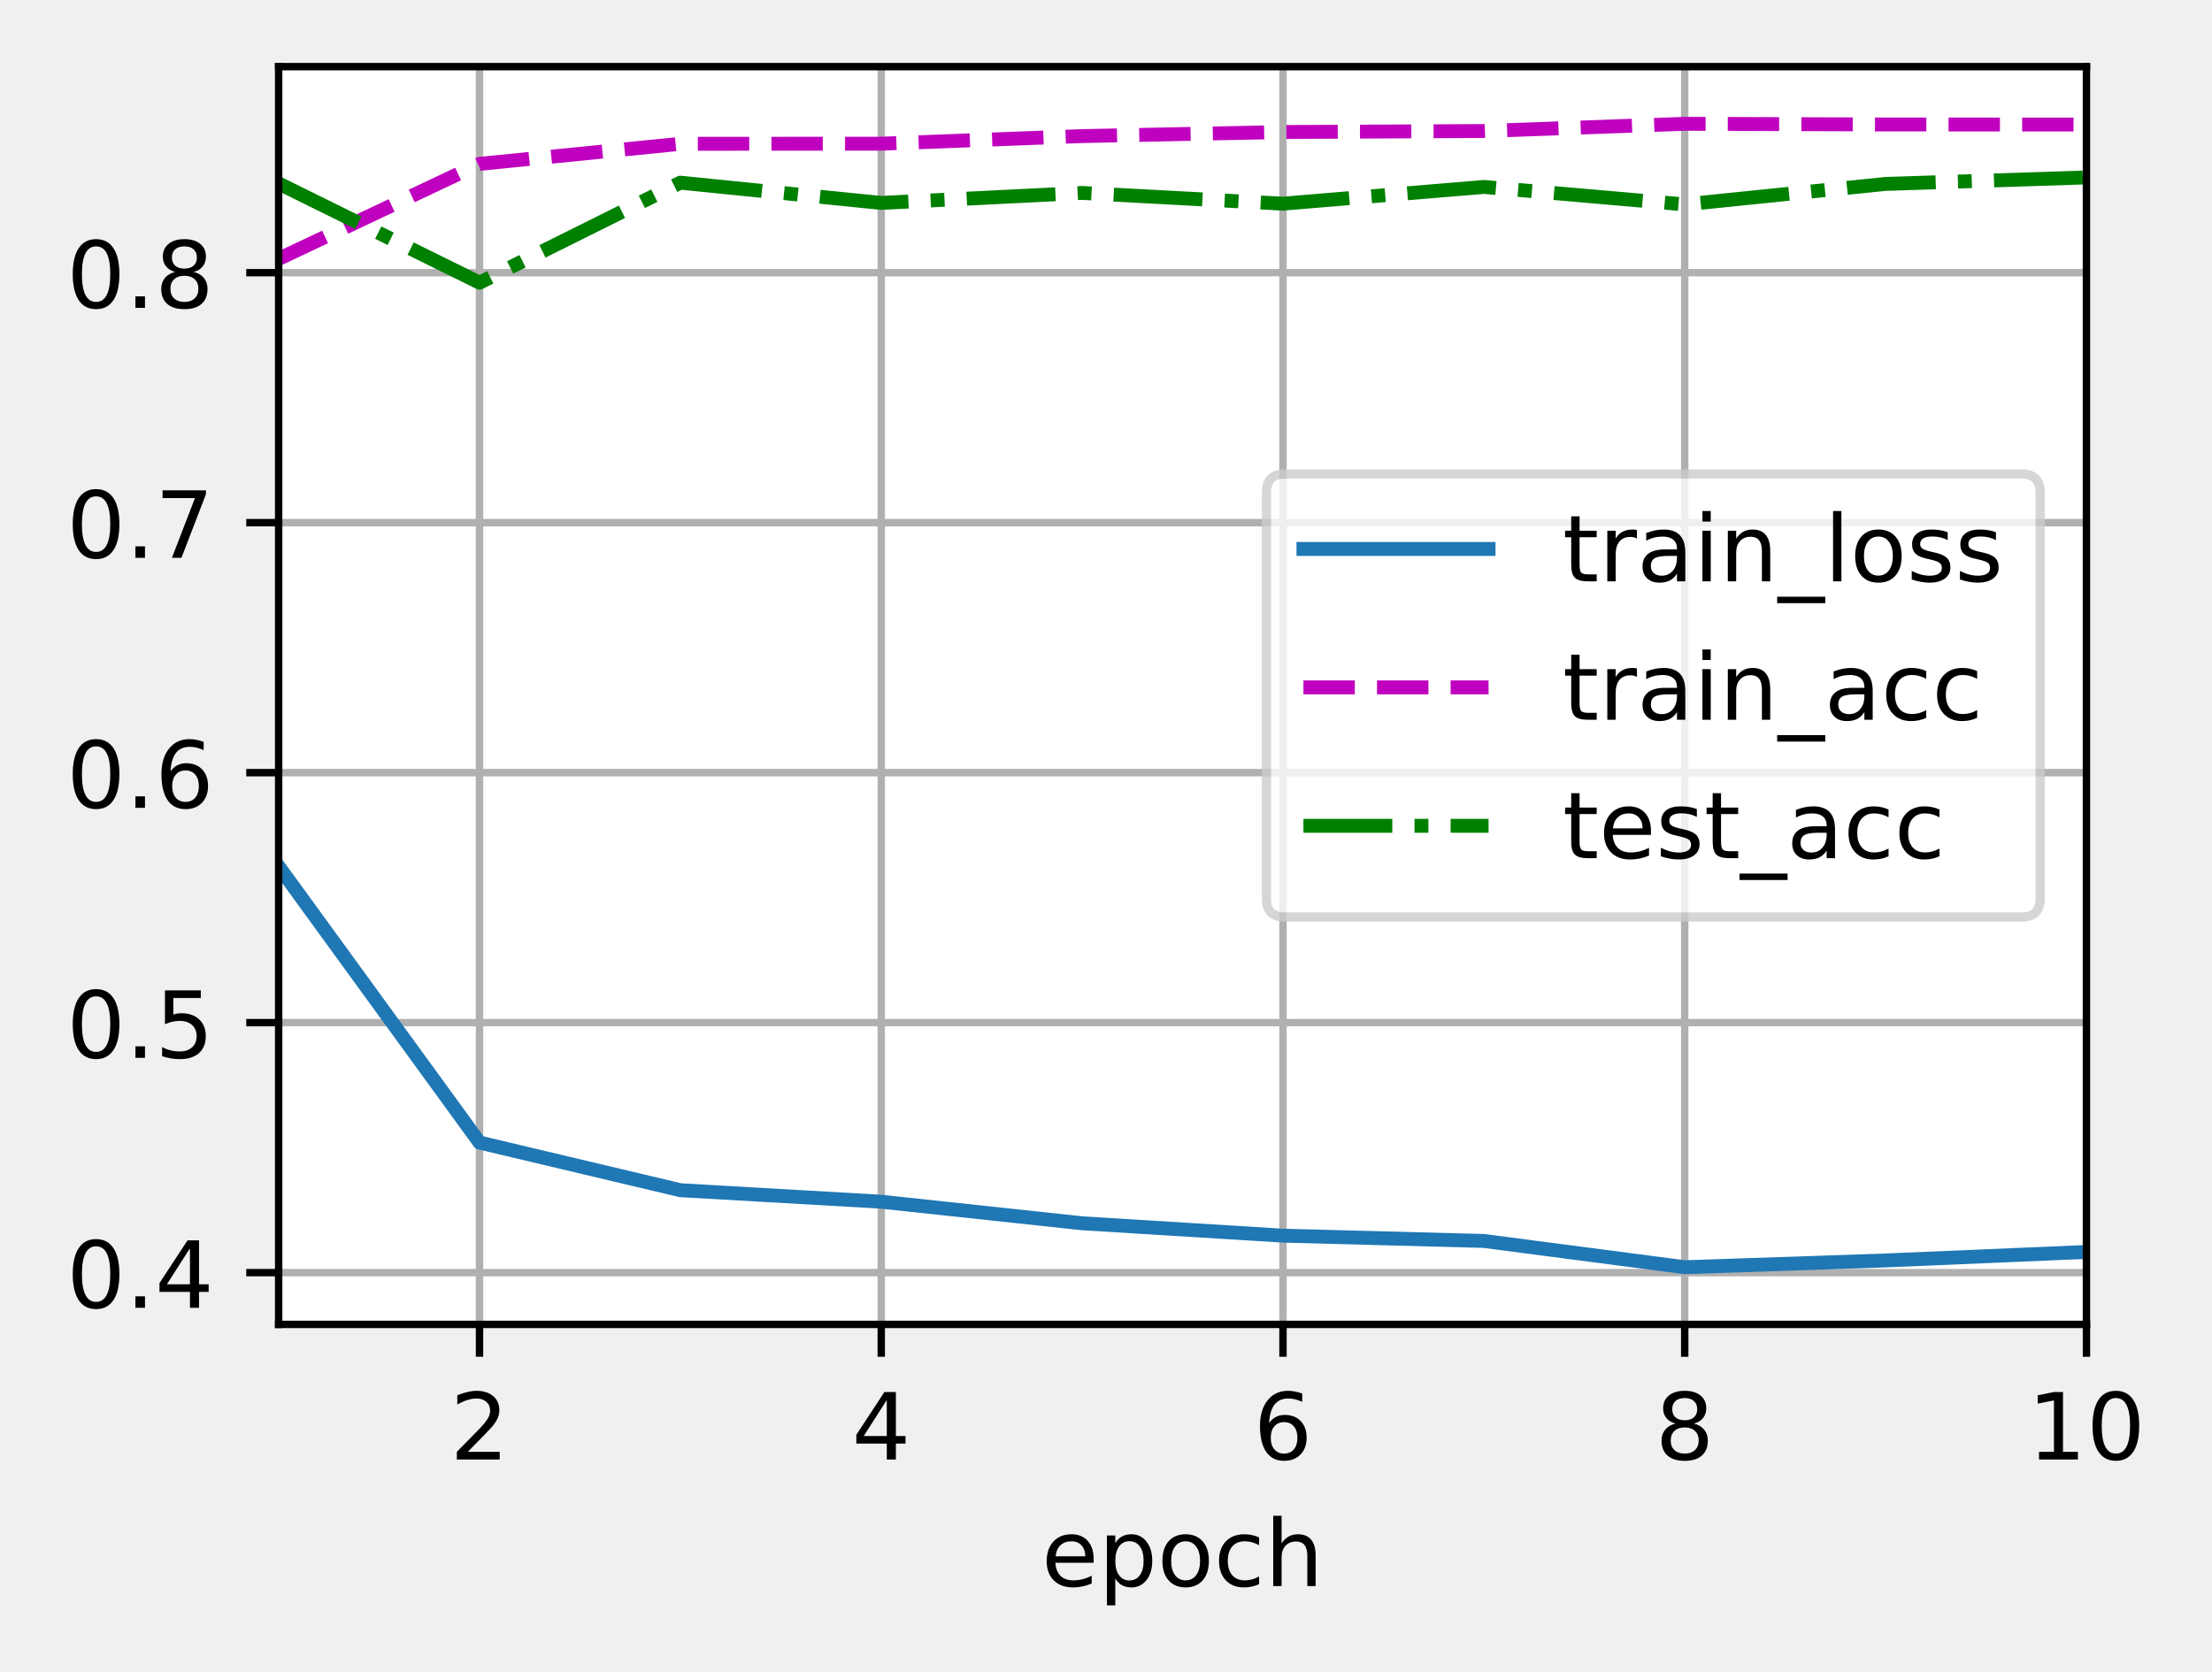
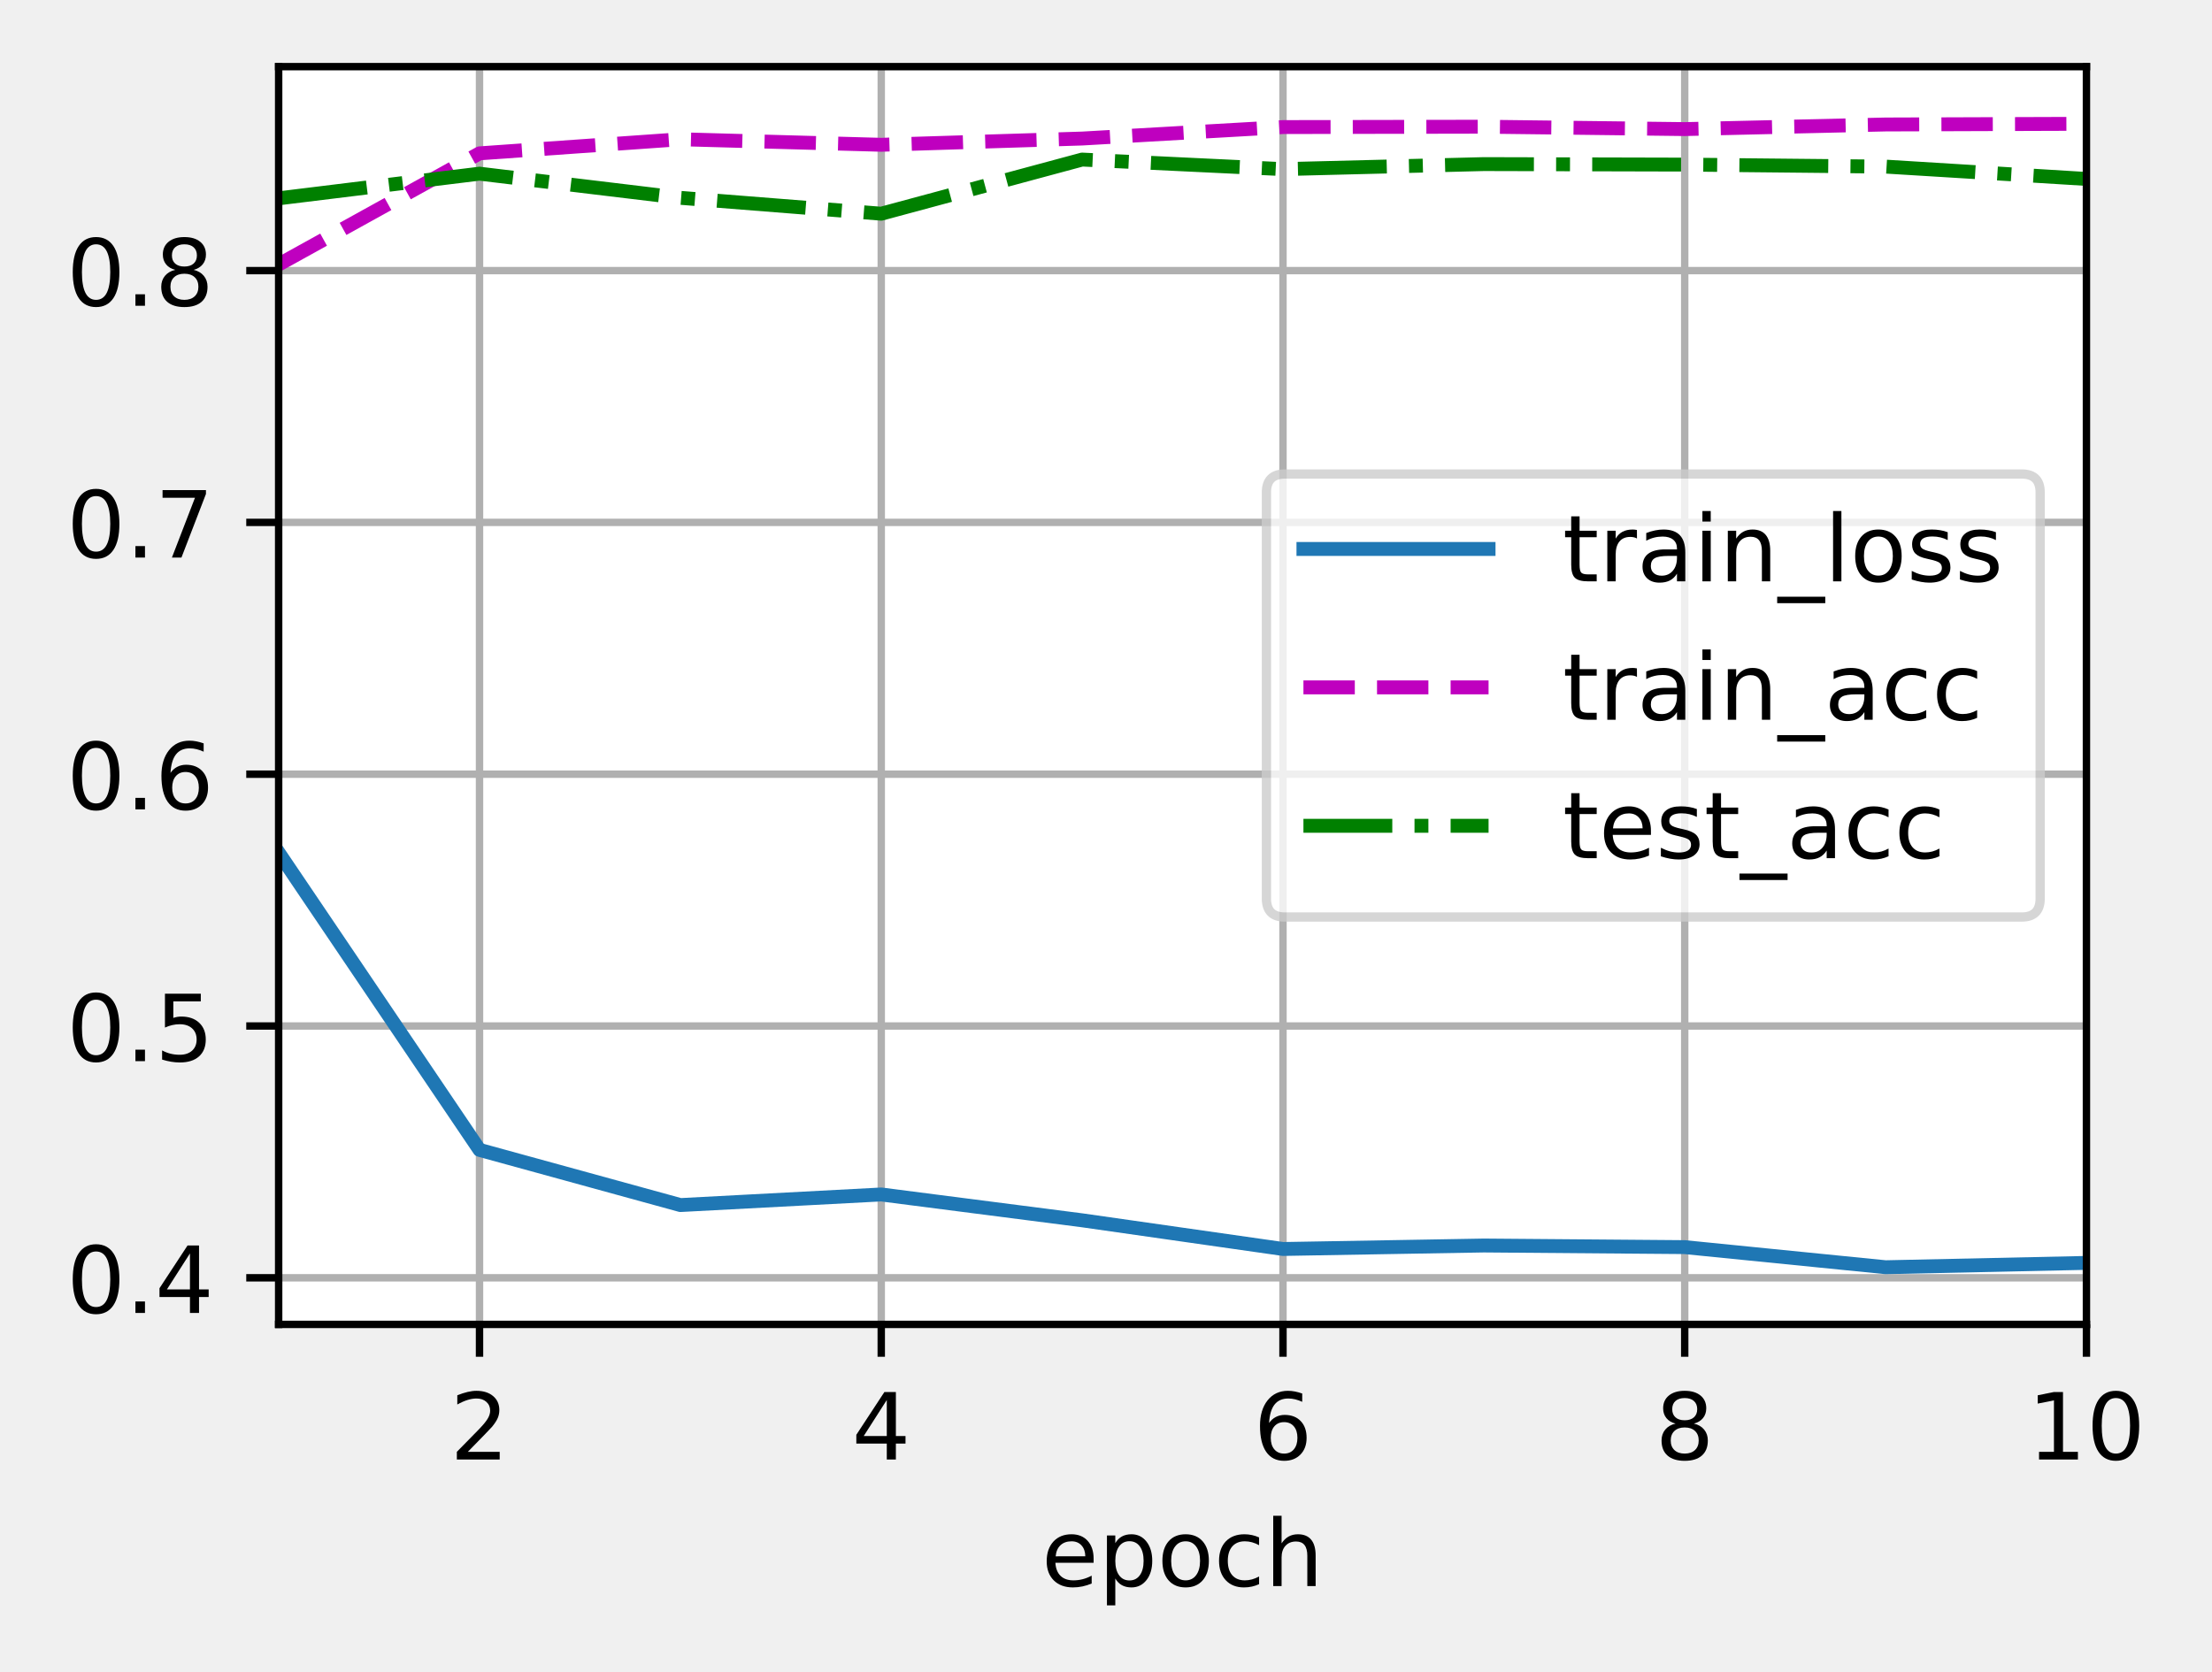
<svg xmlns="http://www.w3.org/2000/svg" xmlns:xlink="http://www.w3.org/1999/xlink" height="180.656pt" version="1.1" viewBox="0 0 238.966 180.656" width="238.966pt">
  <defs>
    <style type="text/css">
*{stroke-linecap:butt;stroke-linejoin:round;}
  </style>
  </defs>
  <g id="figure_1">
    <g id="patch_1">
      <path d="M 0 180.656  L 238.966 180.656  L 238.966 0  L 0 0  z " style="fill:none;" />
    </g>
    <g id="axes_1">
      <g id="patch_2">
        <path d="M 30.103 143.1  L 225.403 143.1  L 225.403 7.2  L 30.103 7.2  z " style="fill:#ffffff;" />
      </g>
      <g id="matplotlib.axis_1">
        <g id="xtick_1">
          <g id="line2d_1">
-             <path clip-path="url(#pd7b9753474)" d="M 51.803 143.1  L 51.803 7.2  " style="fill:none;stroke:#b0b0b0;stroke-linecap:square;stroke-width:0.8;" />
+             <path clip-path="url(#p134ee7693a)" d="M 51.803 143.1  L 51.803 7.2  " style="fill:none;stroke:#b0b0b0;stroke-linecap:square;stroke-width:0.8;" />
          </g>
          <g id="line2d_2">
            <defs>
-               <path d="M 0 0  L 0 3.5  " id="mfb18fab36f" style="stroke:#000000;stroke-width:0.8;" />
-             </defs>
-             <g>
-               <use style="stroke:#000000;stroke-width:0.8;" x="51.803" xlink:href="#mfb18fab36f" y="143.1" />
+               <path d="M 0 0  L 0 3.5  " id="mca62040d2a" style="stroke:#000000;stroke-width:0.8;" />
+             </defs>
+             <g>
+               <use style="stroke:#000000;stroke-width:0.8;" x="51.803" xlink:href="#mca62040d2a" y="143.1" />
            </g>
          </g>
          <g id="text_1">
            <defs>
              <path d="M 19.188 8.297  L 53.609 8.297  L 53.609 0  L 7.328 0  L 7.328 8.297  Q 12.938 14.109 22.625 23.891  Q 32.328 33.688 34.812 36.531  Q 39.547 41.844 41.422 45.531  Q 43.312 49.219 43.312 52.781  Q 43.312 58.594 39.234 62.25  Q 35.156 65.922 28.609 65.922  Q 23.969 65.922 18.812 64.312  Q 13.672 62.703 7.812 59.422  L 7.812 69.391  Q 13.766 71.781 18.938 73  Q 24.125 74.219 28.422 74.219  Q 39.75 74.219 46.484 68.547  Q 53.219 62.891 53.219 53.422  Q 53.219 48.922 51.531 44.891  Q 49.859 40.875 45.406 35.406  Q 44.188 33.984 37.641 27.219  Q 31.109 20.453 19.188 8.297  z " id="DejaVuSans-50" />
            </defs>
            <g transform="translate(48.62188 157.6984)scale(0.1 -0.1)">
              <use xlink:href="#DejaVuSans-50" />
            </g>
          </g>
        </g>
        <g id="xtick_2">
          <g id="line2d_3">
-             <path clip-path="url(#pd7b9753474)" d="M 95.203 143.1  L 95.203 7.2  " style="fill:none;stroke:#b0b0b0;stroke-linecap:square;stroke-width:0.8;" />
+             <path clip-path="url(#p134ee7693a)" d="M 95.203 143.1  L 95.203 7.2  " style="fill:none;stroke:#b0b0b0;stroke-linecap:square;stroke-width:0.8;" />
          </g>
          <g id="line2d_4">
            <g>
-               <use style="stroke:#000000;stroke-width:0.8;" x="95.203" xlink:href="#mfb18fab36f" y="143.1" />
+               <use style="stroke:#000000;stroke-width:0.8;" x="95.203" xlink:href="#mca62040d2a" y="143.1" />
            </g>
          </g>
          <g id="text_2">
            <defs>
              <path d="M 37.797 64.312  L 12.891 25.391  L 37.797 25.391  z M 35.203 72.906  L 47.609 72.906  L 47.609 25.391  L 58.016 25.391  L 58.016 17.188  L 47.609 17.188  L 47.609 0  L 37.797 0  L 37.797 17.188  L 4.891 17.188  L 4.891 26.703  z " id="DejaVuSans-52" />
            </defs>
            <g transform="translate(92.02187 157.6984)scale(0.1 -0.1)">
              <use xlink:href="#DejaVuSans-52" />
            </g>
          </g>
        </g>
        <g id="xtick_3">
          <g id="line2d_5">
-             <path clip-path="url(#pd7b9753474)" d="M 138.603 143.1  L 138.603 7.2  " style="fill:none;stroke:#b0b0b0;stroke-linecap:square;stroke-width:0.8;" />
+             <path clip-path="url(#p134ee7693a)" d="M 138.603 143.1  L 138.603 7.2  " style="fill:none;stroke:#b0b0b0;stroke-linecap:square;stroke-width:0.8;" />
          </g>
          <g id="line2d_6">
            <g>
-               <use style="stroke:#000000;stroke-width:0.8;" x="138.603" xlink:href="#mfb18fab36f" y="143.1" />
+               <use style="stroke:#000000;stroke-width:0.8;" x="138.603" xlink:href="#mca62040d2a" y="143.1" />
            </g>
          </g>
          <g id="text_3">
            <defs>
              <path d="M 33.016 40.375  Q 26.375 40.375 22.484 35.828  Q 18.609 31.297 18.609 23.391  Q 18.609 15.531 22.484 10.953  Q 26.375 6.391 33.016 6.391  Q 39.656 6.391 43.531 10.953  Q 47.406 15.531 47.406 23.391  Q 47.406 31.297 43.531 35.828  Q 39.656 40.375 33.016 40.375  z M 52.594 71.297  L 52.594 62.312  Q 48.875 64.062 45.094 64.984  Q 41.312 65.922 37.594 65.922  Q 27.828 65.922 22.672 59.328  Q 17.531 52.734 16.797 39.406  Q 19.672 43.656 24.016 45.922  Q 28.375 48.188 33.594 48.188  Q 44.578 48.188 50.953 41.516  Q 57.328 34.859 57.328 23.391  Q 57.328 12.156 50.688 5.359  Q 44.047 -1.422 33.016 -1.422  Q 20.359 -1.422 13.672 8.266  Q 6.984 17.969 6.984 36.375  Q 6.984 53.656 15.188 63.938  Q 23.391 74.219 37.203 74.219  Q 40.922 74.219 44.703 73.484  Q 48.484 72.75 52.594 71.297  z " id="DejaVuSans-54" />
            </defs>
            <g transform="translate(135.4219 157.6984)scale(0.1 -0.1)">
              <use xlink:href="#DejaVuSans-54" />
            </g>
          </g>
        </g>
        <g id="xtick_4">
          <g id="line2d_7">
-             <path clip-path="url(#pd7b9753474)" d="M 182.003 143.1  L 182.003 7.2  " style="fill:none;stroke:#b0b0b0;stroke-linecap:square;stroke-width:0.8;" />
+             <path clip-path="url(#p134ee7693a)" d="M 182.003 143.1  L 182.003 7.2  " style="fill:none;stroke:#b0b0b0;stroke-linecap:square;stroke-width:0.8;" />
          </g>
          <g id="line2d_8">
            <g>
-               <use style="stroke:#000000;stroke-width:0.8;" x="182.003" xlink:href="#mfb18fab36f" y="143.1" />
+               <use style="stroke:#000000;stroke-width:0.8;" x="182.003" xlink:href="#mca62040d2a" y="143.1" />
            </g>
          </g>
          <g id="text_4">
            <defs>
              <path d="M 31.781 34.625  Q 24.75 34.625 20.719 30.859  Q 16.703 27.094 16.703 20.516  Q 16.703 13.922 20.719 10.156  Q 24.75 6.391 31.781 6.391  Q 38.812 6.391 42.859 10.172  Q 46.922 13.969 46.922 20.516  Q 46.922 27.094 42.891 30.859  Q 38.875 34.625 31.781 34.625  z M 21.922 38.812  Q 15.578 40.375 12.031 44.719  Q 8.5 49.078 8.5 55.328  Q 8.5 64.062 14.719 69.141  Q 20.953 74.219 31.781 74.219  Q 42.672 74.219 48.875 69.141  Q 55.078 64.062 55.078 55.328  Q 55.078 49.078 51.531 44.719  Q 48 40.375 41.703 38.812  Q 48.828 37.156 52.797 32.312  Q 56.781 27.484 56.781 20.516  Q 56.781 9.906 50.312 4.234  Q 43.844 -1.422 31.781 -1.422  Q 19.734 -1.422 13.25 4.234  Q 6.781 9.906 6.781 20.516  Q 6.781 27.484 10.781 32.312  Q 14.797 37.156 21.922 38.812  z M 18.312 54.391  Q 18.312 48.734 21.844 45.562  Q 25.391 42.391 31.781 42.391  Q 38.141 42.391 41.719 45.562  Q 45.312 48.734 45.312 54.391  Q 45.312 60.062 41.719 63.234  Q 38.141 66.406 31.781 66.406  Q 25.391 66.406 21.844 63.234  Q 18.312 60.062 18.312 54.391  z " id="DejaVuSans-56" />
            </defs>
            <g transform="translate(178.8219 157.6984)scale(0.1 -0.1)">
              <use xlink:href="#DejaVuSans-56" />
            </g>
          </g>
        </g>
        <g id="xtick_5">
          <g id="line2d_9">
-             <path clip-path="url(#pd7b9753474)" d="M 225.403 143.1  L 225.403 7.2  " style="fill:none;stroke:#b0b0b0;stroke-linecap:square;stroke-width:0.8;" />
+             <path clip-path="url(#p134ee7693a)" d="M 225.403 143.1  L 225.403 7.2  " style="fill:none;stroke:#b0b0b0;stroke-linecap:square;stroke-width:0.8;" />
          </g>
          <g id="line2d_10">
            <g>
-               <use style="stroke:#000000;stroke-width:0.8;" x="225.403" xlink:href="#mfb18fab36f" y="143.1" />
+               <use style="stroke:#000000;stroke-width:0.8;" x="225.403" xlink:href="#mca62040d2a" y="143.1" />
            </g>
          </g>
          <g id="text_5">
            <defs>
              <path d="M 12.406 8.297  L 28.516 8.297  L 28.516 63.922  L 10.984 60.406  L 10.984 69.391  L 28.422 72.906  L 38.281 72.906  L 38.281 8.297  L 54.391 8.297  L 54.391 0  L 12.406 0  z " id="DejaVuSans-49" />
              <path d="M 31.781 66.406  Q 24.172 66.406 20.328 58.906  Q 16.5 51.422 16.5 36.375  Q 16.5 21.391 20.328 13.891  Q 24.172 6.391 31.781 6.391  Q 39.453 6.391 43.281 13.891  Q 47.125 21.391 47.125 36.375  Q 47.125 51.422 43.281 58.906  Q 39.453 66.406 31.781 66.406  z M 31.781 74.219  Q 44.047 74.219 50.516 64.516  Q 56.984 54.828 56.984 36.375  Q 56.984 17.969 50.516 8.266  Q 44.047 -1.422 31.781 -1.422  Q 19.531 -1.422 13.062 8.266  Q 6.594 17.969 6.594 36.375  Q 6.594 54.828 13.062 64.516  Q 19.531 74.219 31.781 74.219  z " id="DejaVuSans-48" />
            </defs>
            <g transform="translate(219.0406 157.6984)scale(0.1 -0.1)">
              <use xlink:href="#DejaVuSans-49" />
              <use x="63.623" xlink:href="#DejaVuSans-48" />
            </g>
          </g>
        </g>
        <g id="text_6">
          <defs>
            <path d="M 56.203 29.594  L 56.203 25.203  L 14.891 25.203  Q 15.484 15.922 20.484 11.062  Q 25.484 6.203 34.422 6.203  Q 39.594 6.203 44.453 7.469  Q 49.312 8.734 54.109 11.281  L 54.109 2.781  Q 49.266 0.734 44.188 -0.344  Q 39.109 -1.422 33.891 -1.422  Q 20.797 -1.422 13.156 6.188  Q 5.516 13.812 5.516 26.812  Q 5.516 40.234 12.766 48.109  Q 20.016 56 32.328 56  Q 43.359 56 49.781 48.891  Q 56.203 41.797 56.203 29.594  z M 47.219 32.234  Q 47.125 39.594 43.094 43.984  Q 39.062 48.391 32.422 48.391  Q 24.906 48.391 20.391 44.141  Q 15.875 39.891 15.188 32.172  z " id="DejaVuSans-101" />
            <path d="M 18.109 8.203  L 18.109 -20.797  L 9.078 -20.797  L 9.078 54.688  L 18.109 54.688  L 18.109 46.391  Q 20.953 51.266 25.266 53.625  Q 29.594 56 35.594 56  Q 45.562 56 51.781 48.094  Q 58.016 40.188 58.016 27.297  Q 58.016 14.406 51.781 6.484  Q 45.562 -1.422 35.594 -1.422  Q 29.594 -1.422 25.266 0.953  Q 20.953 3.328 18.109 8.203  z M 48.688 27.297  Q 48.688 37.203 44.609 42.844  Q 40.531 48.484 33.406 48.484  Q 26.266 48.484 22.188 42.844  Q 18.109 37.203 18.109 27.297  Q 18.109 17.391 22.188 11.75  Q 26.266 6.109 33.406 6.109  Q 40.531 6.109 44.609 11.75  Q 48.688 17.391 48.688 27.297  z " id="DejaVuSans-112" />
            <path d="M 30.609 48.391  Q 23.391 48.391 19.188 42.75  Q 14.984 37.109 14.984 27.297  Q 14.984 17.484 19.156 11.844  Q 23.344 6.203 30.609 6.203  Q 37.797 6.203 41.984 11.859  Q 46.188 17.531 46.188 27.297  Q 46.188 37.016 41.984 42.703  Q 37.797 48.391 30.609 48.391  z M 30.609 56  Q 42.328 56 49.016 48.375  Q 55.719 40.766 55.719 27.297  Q 55.719 13.875 49.016 6.219  Q 42.328 -1.422 30.609 -1.422  Q 18.844 -1.422 12.172 6.219  Q 5.516 13.875 5.516 27.297  Q 5.516 40.766 12.172 48.375  Q 18.844 56 30.609 56  z " id="DejaVuSans-111" />
            <path d="M 48.781 52.594  L 48.781 44.188  Q 44.969 46.297 41.141 47.344  Q 37.312 48.391 33.406 48.391  Q 24.656 48.391 19.812 42.844  Q 14.984 37.312 14.984 27.297  Q 14.984 17.281 19.812 11.734  Q 24.656 6.203 33.406 6.203  Q 37.312 6.203 41.141 7.25  Q 44.969 8.297 48.781 10.406  L 48.781 2.094  Q 45.016 0.344 40.984 -0.531  Q 36.969 -1.422 32.422 -1.422  Q 20.062 -1.422 12.781 6.344  Q 5.516 14.109 5.516 27.297  Q 5.516 40.672 12.859 48.328  Q 20.219 56 33.016 56  Q 37.156 56 41.109 55.141  Q 45.062 54.297 48.781 52.594  z " id="DejaVuSans-99" />
            <path d="M 54.891 33.016  L 54.891 0  L 45.906 0  L 45.906 32.719  Q 45.906 40.484 42.875 44.328  Q 39.844 48.188 33.797 48.188  Q 26.516 48.188 22.312 43.547  Q 18.109 38.922 18.109 30.906  L 18.109 0  L 9.078 0  L 9.078 75.984  L 18.109 75.984  L 18.109 46.188  Q 21.344 51.125 25.703 53.562  Q 30.078 56 35.797 56  Q 45.219 56 50.047 50.172  Q 54.891 44.344 54.891 33.016  z " id="DejaVuSans-104" />
          </defs>
          <g transform="translate(112.525 171.3766)scale(0.1 -0.1)">
            <use xlink:href="#DejaVuSans-101" />
            <use x="61.523" xlink:href="#DejaVuSans-112" />
            <use x="125" xlink:href="#DejaVuSans-111" />
            <use x="186.182" xlink:href="#DejaVuSans-99" />
            <use x="241.162" xlink:href="#DejaVuSans-104" />
          </g>
        </g>
      </g>
      <g id="matplotlib.axis_2">
        <g id="ytick_1">
          <g id="line2d_11">
-             <path clip-path="url(#pd7b9753474)" d="M 30.103 137.508  L 225.403 137.508  " style="fill:none;stroke:#b0b0b0;stroke-linecap:square;stroke-width:0.8;" />
+             <path clip-path="url(#p134ee7693a)" d="M 30.103 138.064  L 225.403 138.064  " style="fill:none;stroke:#b0b0b0;stroke-linecap:square;stroke-width:0.8;" />
          </g>
          <g id="line2d_12">
            <defs>
-               <path d="M 0 0  L -3.5 0  " id="m0e46e3e8b1" style="stroke:#000000;stroke-width:0.8;" />
-             </defs>
-             <g>
-               <use style="stroke:#000000;stroke-width:0.8;" x="30.103" xlink:href="#m0e46e3e8b1" y="137.508" />
+               <path d="M 0 0  L -3.5 0  " id="m6acdf051dd" style="stroke:#000000;stroke-width:0.8;" />
+             </defs>
+             <g>
+               <use style="stroke:#000000;stroke-width:0.8;" x="30.103" xlink:href="#m6acdf051dd" y="138.064" />
            </g>
          </g>
          <g id="text_7">
            <defs>
              <path d="M 10.688 12.406  L 21 12.406  L 21 0  L 10.688 0  z " id="DejaVuSans-46" />
            </defs>
-             <g transform="translate(7.2 141.3067)scale(0.1 -0.1)">
+             <g transform="translate(7.2 141.8628)scale(0.1 -0.1)">
              <use xlink:href="#DejaVuSans-48" />
              <use x="63.623" xlink:href="#DejaVuSans-46" />
              <use x="95.41" xlink:href="#DejaVuSans-52" />
            </g>
          </g>
        </g>
        <g id="ytick_2">
          <g id="line2d_13">
-             <path clip-path="url(#pd7b9753474)" d="M 30.103 110.496  L 225.403 110.496  " style="fill:none;stroke:#b0b0b0;stroke-linecap:square;stroke-width:0.8;" />
+             <path clip-path="url(#p134ee7693a)" d="M 30.103 110.857  L 225.403 110.857  " style="fill:none;stroke:#b0b0b0;stroke-linecap:square;stroke-width:0.8;" />
          </g>
          <g id="line2d_14">
            <g>
-               <use style="stroke:#000000;stroke-width:0.8;" x="30.103" xlink:href="#m0e46e3e8b1" y="110.496" />
+               <use style="stroke:#000000;stroke-width:0.8;" x="30.103" xlink:href="#m6acdf051dd" y="110.857" />
            </g>
          </g>
          <g id="text_8">
            <defs>
              <path d="M 10.797 72.906  L 49.516 72.906  L 49.516 64.594  L 19.828 64.594  L 19.828 46.734  Q 21.969 47.469 24.109 47.828  Q 26.266 48.188 28.422 48.188  Q 40.625 48.188 47.75 41.5  Q 54.891 34.812 54.891 23.391  Q 54.891 11.625 47.562 5.094  Q 40.234 -1.422 26.906 -1.422  Q 22.312 -1.422 17.547 -0.641  Q 12.797 0.141 7.719 1.703  L 7.719 11.625  Q 12.109 9.234 16.797 8.062  Q 21.484 6.891 26.703 6.891  Q 35.156 6.891 40.078 11.328  Q 45.016 15.766 45.016 23.391  Q 45.016 31 40.078 35.438  Q 35.156 39.891 26.703 39.891  Q 22.75 39.891 18.812 39.016  Q 14.891 38.141 10.797 36.281  z " id="DejaVuSans-53" />
            </defs>
-             <g transform="translate(7.2 114.2955)scale(0.1 -0.1)">
+             <g transform="translate(7.2 114.6566)scale(0.1 -0.1)">
              <use xlink:href="#DejaVuSans-48" />
              <use x="63.623" xlink:href="#DejaVuSans-46" />
              <use x="95.41" xlink:href="#DejaVuSans-53" />
            </g>
          </g>
        </g>
        <g id="ytick_3">
          <g id="line2d_15">
-             <path clip-path="url(#pd7b9753474)" d="M 30.103 83.485  L 225.403 83.485  " style="fill:none;stroke:#b0b0b0;stroke-linecap:square;stroke-width:0.8;" />
+             <path clip-path="url(#p134ee7693a)" d="M 30.103 83.651  L 225.403 83.651  " style="fill:none;stroke:#b0b0b0;stroke-linecap:square;stroke-width:0.8;" />
          </g>
          <g id="line2d_16">
            <g>
-               <use style="stroke:#000000;stroke-width:0.8;" x="30.103" xlink:href="#m0e46e3e8b1" y="83.485" />
+               <use style="stroke:#000000;stroke-width:0.8;" x="30.103" xlink:href="#m6acdf051dd" y="83.651" />
            </g>
          </g>
          <g id="text_9">
-             <g transform="translate(7.2 87.28421)scale(0.1 -0.1)">
+             <g transform="translate(7.2 87.4503)scale(0.1 -0.1)">
              <use xlink:href="#DejaVuSans-48" />
              <use x="63.623" xlink:href="#DejaVuSans-46" />
              <use x="95.41" xlink:href="#DejaVuSans-54" />
            </g>
          </g>
        </g>
        <g id="ytick_4">
          <g id="line2d_17">
-             <path clip-path="url(#pd7b9753474)" d="M 30.103 56.474  L 225.403 56.474  " style="fill:none;stroke:#b0b0b0;stroke-linecap:square;stroke-width:0.8;" />
+             <path clip-path="url(#p134ee7693a)" d="M 30.103 56.445  L 225.403 56.445  " style="fill:none;stroke:#b0b0b0;stroke-linecap:square;stroke-width:0.8;" />
          </g>
          <g id="line2d_18">
            <g>
-               <use style="stroke:#000000;stroke-width:0.8;" x="30.103" xlink:href="#m0e46e3e8b1" y="56.474" />
+               <use style="stroke:#000000;stroke-width:0.8;" x="30.103" xlink:href="#m6acdf051dd" y="56.445" />
            </g>
          </g>
          <g id="text_10">
            <defs>
              <path d="M 8.203 72.906  L 55.078 72.906  L 55.078 68.703  L 28.609 0  L 18.312 0  L 43.219 64.594  L 8.203 64.594  z " id="DejaVuSans-55" />
            </defs>
-             <g transform="translate(7.2 60.27296)scale(0.1 -0.1)">
+             <g transform="translate(7.2 60.24402)scale(0.1 -0.1)">
              <use xlink:href="#DejaVuSans-48" />
              <use x="63.623" xlink:href="#DejaVuSans-46" />
              <use x="95.41" xlink:href="#DejaVuSans-55" />
            </g>
          </g>
        </g>
        <g id="ytick_5">
          <g id="line2d_19">
-             <path clip-path="url(#pd7b9753474)" d="M 30.103 29.462  L 225.403 29.462  " style="fill:none;stroke:#b0b0b0;stroke-linecap:square;stroke-width:0.8;" />
+             <path clip-path="url(#p134ee7693a)" d="M 30.103 29.239  L 225.403 29.239  " style="fill:none;stroke:#b0b0b0;stroke-linecap:square;stroke-width:0.8;" />
          </g>
          <g id="line2d_20">
            <g>
-               <use style="stroke:#000000;stroke-width:0.8;" x="30.103" xlink:href="#m0e46e3e8b1" y="29.462" />
+               <use style="stroke:#000000;stroke-width:0.8;" x="30.103" xlink:href="#m6acdf051dd" y="29.239" />
            </g>
          </g>
          <g id="text_11">
-             <g transform="translate(7.2 33.2617)scale(0.1 -0.1)">
+             <g transform="translate(7.2 33.03775)scale(0.1 -0.1)">
              <use xlink:href="#DejaVuSans-48" />
              <use x="63.623" xlink:href="#DejaVuSans-46" />
              <use x="95.41" xlink:href="#DejaVuSans-56" />
            </g>
          </g>
        </g>
      </g>
      <g id="line2d_21">
-         <path clip-path="url(#pd7b9753474)" d="M 30.103 93.607  L 51.803 123.453  L 73.503 128.601  L 95.203 129.844  L 116.903 132.174  L 138.603 133.512  L 160.303 134.084  L 182.003 136.923  L 203.703 136.19  L 225.403 135.272  " style="fill:none;stroke:#1f77b4;stroke-linecap:square;stroke-width:1.5;" />
+         <path clip-path="url(#p134ee7693a)" d="M 30.103 92.123  L 51.803 124.244  L 73.503 130.206  L 95.203 129.061  L 116.903 131.853  L 138.603 134.952  L 160.303 134.576  L 182.003 134.751  L 203.703 136.923  L 225.403 136.455  " style="fill:none;stroke:#1f77b4;stroke-linecap:square;stroke-width:1.5;" />
      </g>
      <g id="line2d_22">
-         <path clip-path="url(#pd7b9753474)" d="M 30.103 27.972  L 51.803 17.708  L 73.503 15.538  L 95.203 15.525  L 116.903 14.705  L 138.603 14.264  L 160.303 14.156  L 182.003 13.377  L 203.703 13.449  L 225.403 13.458  " style="fill:none;stroke:#bf00bf;stroke-dasharray:5.55,2.4;stroke-dashoffset:0;stroke-width:1.5;" />
+         <path clip-path="url(#p134ee7693a)" d="M 30.103 28.581  L 51.803 16.569  L 73.503 15.046  L 95.203 15.644  L 116.903 14.969  L 138.603 13.731  L 160.303 13.69  L 182.003 13.949  L 203.703 13.45  L 225.403 13.377  " style="fill:none;stroke:#bf00bf;stroke-dasharray:5.55,2.4;stroke-dashoffset:0;stroke-width:1.5;" />
      </g>
      <g id="line2d_23">
-         <path clip-path="url(#pd7b9753474)" d="M 30.103 19.819  L 51.803 30.543  L 73.503 19.738  L 95.203 21.926  L 116.903 20.846  L 138.603 22.007  L 160.303 20.198  L 182.003 22.088  L 203.703 19.873  L 225.403 19.171  " style="fill:none;stroke:#008000;stroke-dasharray:9.6,2.4,1.5,2.4;stroke-dashoffset:0;stroke-width:1.5;" />
+         <path clip-path="url(#p134ee7693a)" d="M 30.103 21.43  L 51.803 18.764  L 73.503 21.376  L 95.203 23.09  L 116.903 17.241  L 138.603 18.274  L 160.303 17.73  L 182.003 17.785  L 203.703 18.002  L 225.403 19.335  " style="fill:none;stroke:#008000;stroke-dasharray:9.6,2.4,1.5,2.4;stroke-dashoffset:0;stroke-width:1.5;" />
      </g>
      <g id="patch_3">
        <path d="M 30.103 143.1  L 30.103 7.2  " style="fill:none;stroke:#000000;stroke-linecap:square;stroke-linejoin:miter;stroke-width:0.8;" />
      </g>
      <g id="patch_4">
        <path d="M 225.403 143.1  L 225.403 7.2  " style="fill:none;stroke:#000000;stroke-linecap:square;stroke-linejoin:miter;stroke-width:0.8;" />
      </g>
      <g id="patch_5">
        <path d="M 30.103 143.1  L 225.403 143.1  " style="fill:none;stroke:#000000;stroke-linecap:square;stroke-linejoin:miter;stroke-width:0.8;" />
      </g>
      <g id="patch_6">
        <path d="M 30.103 7.2  L 225.403 7.2  " style="fill:none;stroke:#000000;stroke-linecap:square;stroke-linejoin:miter;stroke-width:0.8;" />
      </g>
      <g id="legend_1">
        <g id="patch_7">
          <path d="M 138.812 99.084  L 218.403 99.084  Q 220.403 99.084 220.403 97.084  L 220.403 53.216  Q 220.403 51.216 218.403 51.216  L 138.812 51.216  Q 136.812 51.216 136.812 53.216  L 136.812 97.084  Q 136.812 99.084 138.812 99.084  z " style="fill:#ffffff;opacity:0.8;stroke:#cccccc;stroke-linejoin:miter;" />
        </g>
        <g id="line2d_24">
          <path d="M 140.812 59.314  L 160.812 59.314  " style="fill:none;stroke:#1f77b4;stroke-linecap:square;stroke-width:1.5;" />
        </g>
        <g id="line2d_25" />
        <g id="text_12">
          <defs>
            <path d="M 18.312 70.219  L 18.312 54.688  L 36.812 54.688  L 36.812 47.703  L 18.312 47.703  L 18.312 18.016  Q 18.312 11.328 20.141 9.422  Q 21.969 7.516 27.594 7.516  L 36.812 7.516  L 36.812 0  L 27.594 0  Q 17.188 0 13.234 3.875  Q 9.281 7.766 9.281 18.016  L 9.281 47.703  L 2.688 47.703  L 2.688 54.688  L 9.281 54.688  L 9.281 70.219  z " id="DejaVuSans-116" />
            <path d="M 41.109 46.297  Q 39.594 47.172 37.812 47.578  Q 36.031 48 33.891 48  Q 26.266 48 22.188 43.047  Q 18.109 38.094 18.109 28.812  L 18.109 0  L 9.078 0  L 9.078 54.688  L 18.109 54.688  L 18.109 46.188  Q 20.953 51.172 25.484 53.578  Q 30.031 56 36.531 56  Q 37.453 56 38.578 55.875  Q 39.703 55.766 41.062 55.516  z " id="DejaVuSans-114" />
            <path d="M 34.281 27.484  Q 23.391 27.484 19.188 25  Q 14.984 22.516 14.984 16.5  Q 14.984 11.719 18.141 8.906  Q 21.297 6.109 26.703 6.109  Q 34.188 6.109 38.703 11.406  Q 43.219 16.703 43.219 25.484  L 43.219 27.484  z M 52.203 31.203  L 52.203 0  L 43.219 0  L 43.219 8.297  Q 40.141 3.328 35.547 0.953  Q 30.953 -1.422 24.312 -1.422  Q 15.922 -1.422 10.953 3.297  Q 6 8.016 6 15.922  Q 6 25.141 12.172 29.828  Q 18.359 34.516 30.609 34.516  L 43.219 34.516  L 43.219 35.406  Q 43.219 41.609 39.141 45  Q 35.062 48.391 27.688 48.391  Q 23 48.391 18.547 47.266  Q 14.109 46.141 10.016 43.891  L 10.016 52.203  Q 14.938 54.109 19.578 55.047  Q 24.219 56 28.609 56  Q 40.484 56 46.344 49.844  Q 52.203 43.703 52.203 31.203  z " id="DejaVuSans-97" />
            <path d="M 9.422 54.688  L 18.406 54.688  L 18.406 0  L 9.422 0  z M 9.422 75.984  L 18.406 75.984  L 18.406 64.594  L 9.422 64.594  z " id="DejaVuSans-105" />
            <path d="M 54.891 33.016  L 54.891 0  L 45.906 0  L 45.906 32.719  Q 45.906 40.484 42.875 44.328  Q 39.844 48.188 33.797 48.188  Q 26.516 48.188 22.312 43.547  Q 18.109 38.922 18.109 30.906  L 18.109 0  L 9.078 0  L 9.078 54.688  L 18.109 54.688  L 18.109 46.188  Q 21.344 51.125 25.703 53.562  Q 30.078 56 35.797 56  Q 45.219 56 50.047 50.172  Q 54.891 44.344 54.891 33.016  z " id="DejaVuSans-110" />
            <path d="M 50.984 -16.609  L 50.984 -23.578  L -0.984 -23.578  L -0.984 -16.609  z " id="DejaVuSans-95" />
            <path d="M 9.422 75.984  L 18.406 75.984  L 18.406 0  L 9.422 0  z " id="DejaVuSans-108" />
            <path d="M 44.281 53.078  L 44.281 44.578  Q 40.484 46.531 36.375 47.5  Q 32.281 48.484 27.875 48.484  Q 21.188 48.484 17.844 46.438  Q 14.5 44.391 14.5 40.281  Q 14.5 37.156 16.891 35.375  Q 19.281 33.594 26.516 31.984  L 29.594 31.297  Q 39.156 29.25 43.188 25.516  Q 47.219 21.781 47.219 15.094  Q 47.219 7.469 41.188 3.016  Q 35.156 -1.422 24.609 -1.422  Q 20.219 -1.422 15.453 -0.562  Q 10.688 0.297 5.422 2  L 5.422 11.281  Q 10.406 8.688 15.234 7.391  Q 20.062 6.109 24.812 6.109  Q 31.156 6.109 34.562 8.281  Q 37.984 10.453 37.984 14.406  Q 37.984 18.062 35.516 20.016  Q 33.062 21.969 24.703 23.781  L 21.578 24.516  Q 13.234 26.266 9.516 29.906  Q 5.812 33.547 5.812 39.891  Q 5.812 47.609 11.281 51.797  Q 16.75 56 26.812 56  Q 31.781 56 36.172 55.266  Q 40.578 54.547 44.281 53.078  z " id="DejaVuSans-115" />
          </defs>
          <g transform="translate(168.8125 62.81406)scale(0.1 -0.1)">
            <use xlink:href="#DejaVuSans-116" />
            <use x="39.209" xlink:href="#DejaVuSans-114" />
            <use x="80.322" xlink:href="#DejaVuSans-97" />
            <use x="141.602" xlink:href="#DejaVuSans-105" />
            <use x="169.385" xlink:href="#DejaVuSans-110" />
            <use x="232.764" xlink:href="#DejaVuSans-95" />
            <use x="282.764" xlink:href="#DejaVuSans-108" />
            <use x="310.547" xlink:href="#DejaVuSans-111" />
            <use x="371.729" xlink:href="#DejaVuSans-115" />
            <use x="423.828" xlink:href="#DejaVuSans-115" />
          </g>
        </g>
        <g id="line2d_26">
          <path d="M 140.812 74.27  L 160.812 74.27  " style="fill:none;stroke:#bf00bf;stroke-dasharray:5.55,2.4;stroke-dashoffset:0;stroke-width:1.5;" />
        </g>
        <g id="line2d_27" />
        <g id="text_13">
          <g transform="translate(168.8125 77.77031)scale(0.1 -0.1)">
            <use xlink:href="#DejaVuSans-116" />
            <use x="39.209" xlink:href="#DejaVuSans-114" />
            <use x="80.322" xlink:href="#DejaVuSans-97" />
            <use x="141.602" xlink:href="#DejaVuSans-105" />
            <use x="169.385" xlink:href="#DejaVuSans-110" />
            <use x="232.764" xlink:href="#DejaVuSans-95" />
            <use x="282.764" xlink:href="#DejaVuSans-97" />
            <use x="344.043" xlink:href="#DejaVuSans-99" />
            <use x="399.023" xlink:href="#DejaVuSans-99" />
          </g>
        </g>
        <g id="line2d_28">
          <path d="M 140.812 89.227  L 160.812 89.227  " style="fill:none;stroke:#008000;stroke-dasharray:9.6,2.4,1.5,2.4;stroke-dashoffset:0;stroke-width:1.5;" />
        </g>
        <g id="line2d_29" />
        <g id="text_14">
          <g transform="translate(168.8125 92.72656)scale(0.1 -0.1)">
            <use xlink:href="#DejaVuSans-116" />
            <use x="39.209" xlink:href="#DejaVuSans-101" />
            <use x="100.732" xlink:href="#DejaVuSans-115" />
            <use x="152.832" xlink:href="#DejaVuSans-116" />
            <use x="192.041" xlink:href="#DejaVuSans-95" />
            <use x="242.041" xlink:href="#DejaVuSans-97" />
            <use x="303.32" xlink:href="#DejaVuSans-99" />
            <use x="358.301" xlink:href="#DejaVuSans-99" />
          </g>
        </g>
      </g>
    </g>
  </g>
  <defs>
-     <clipPath id="pd7b9753474">
+     <clipPath id="p134ee7693a">
      <rect height="135.9" width="195.3" x="30.103" y="7.2" />
    </clipPath>
  </defs>
</svg>
